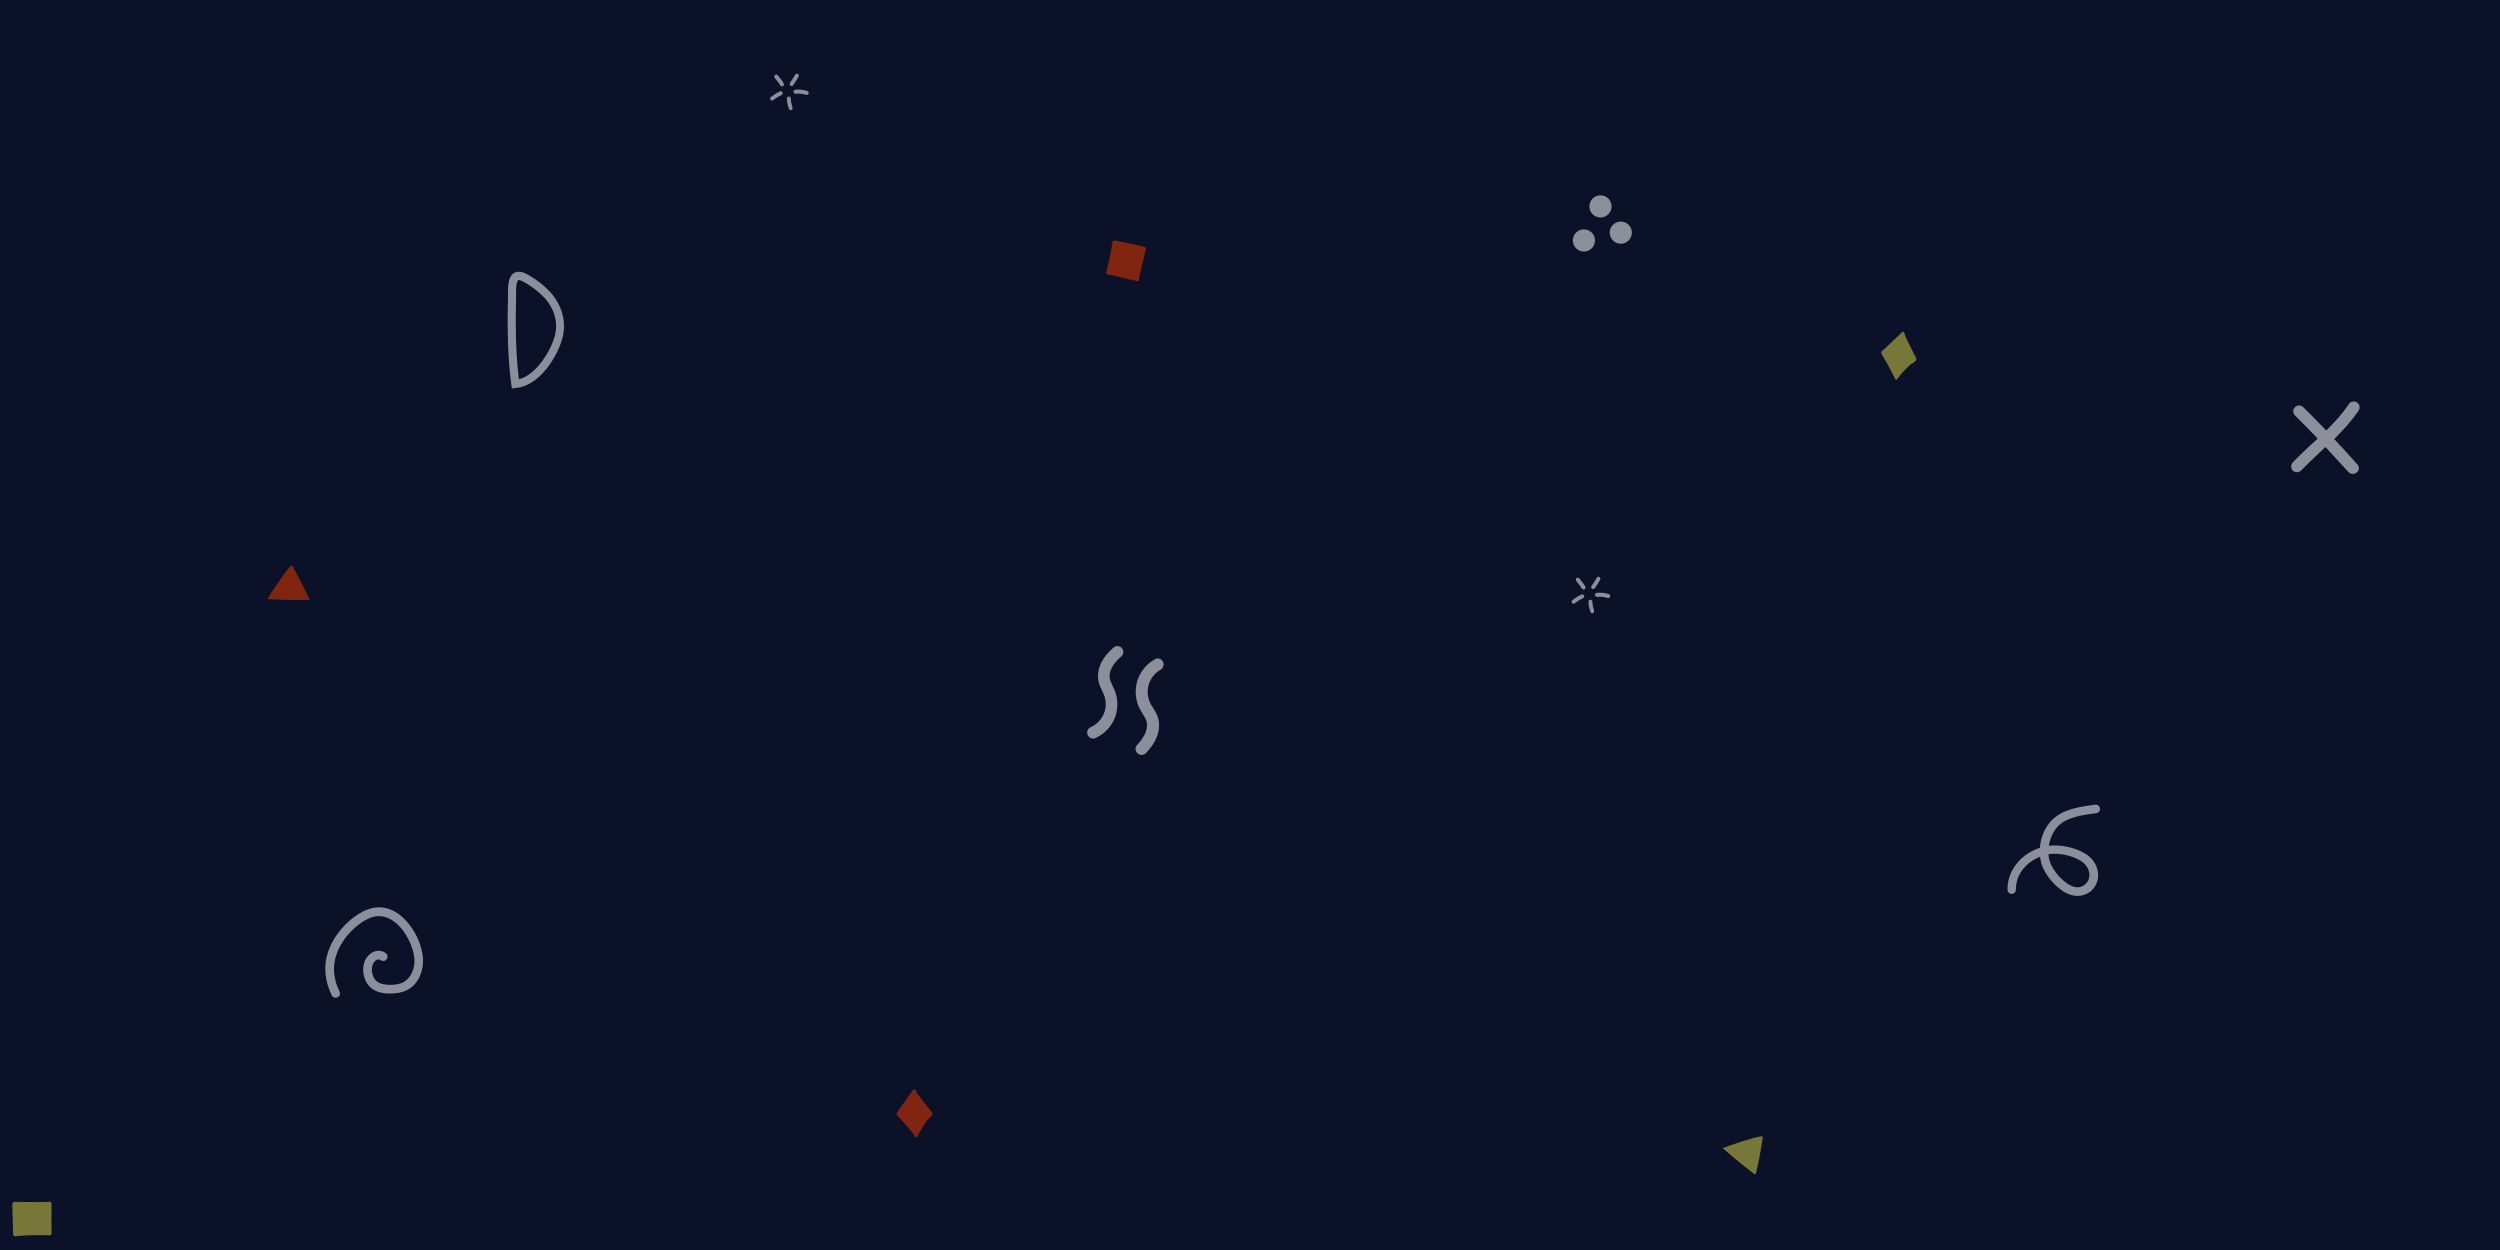
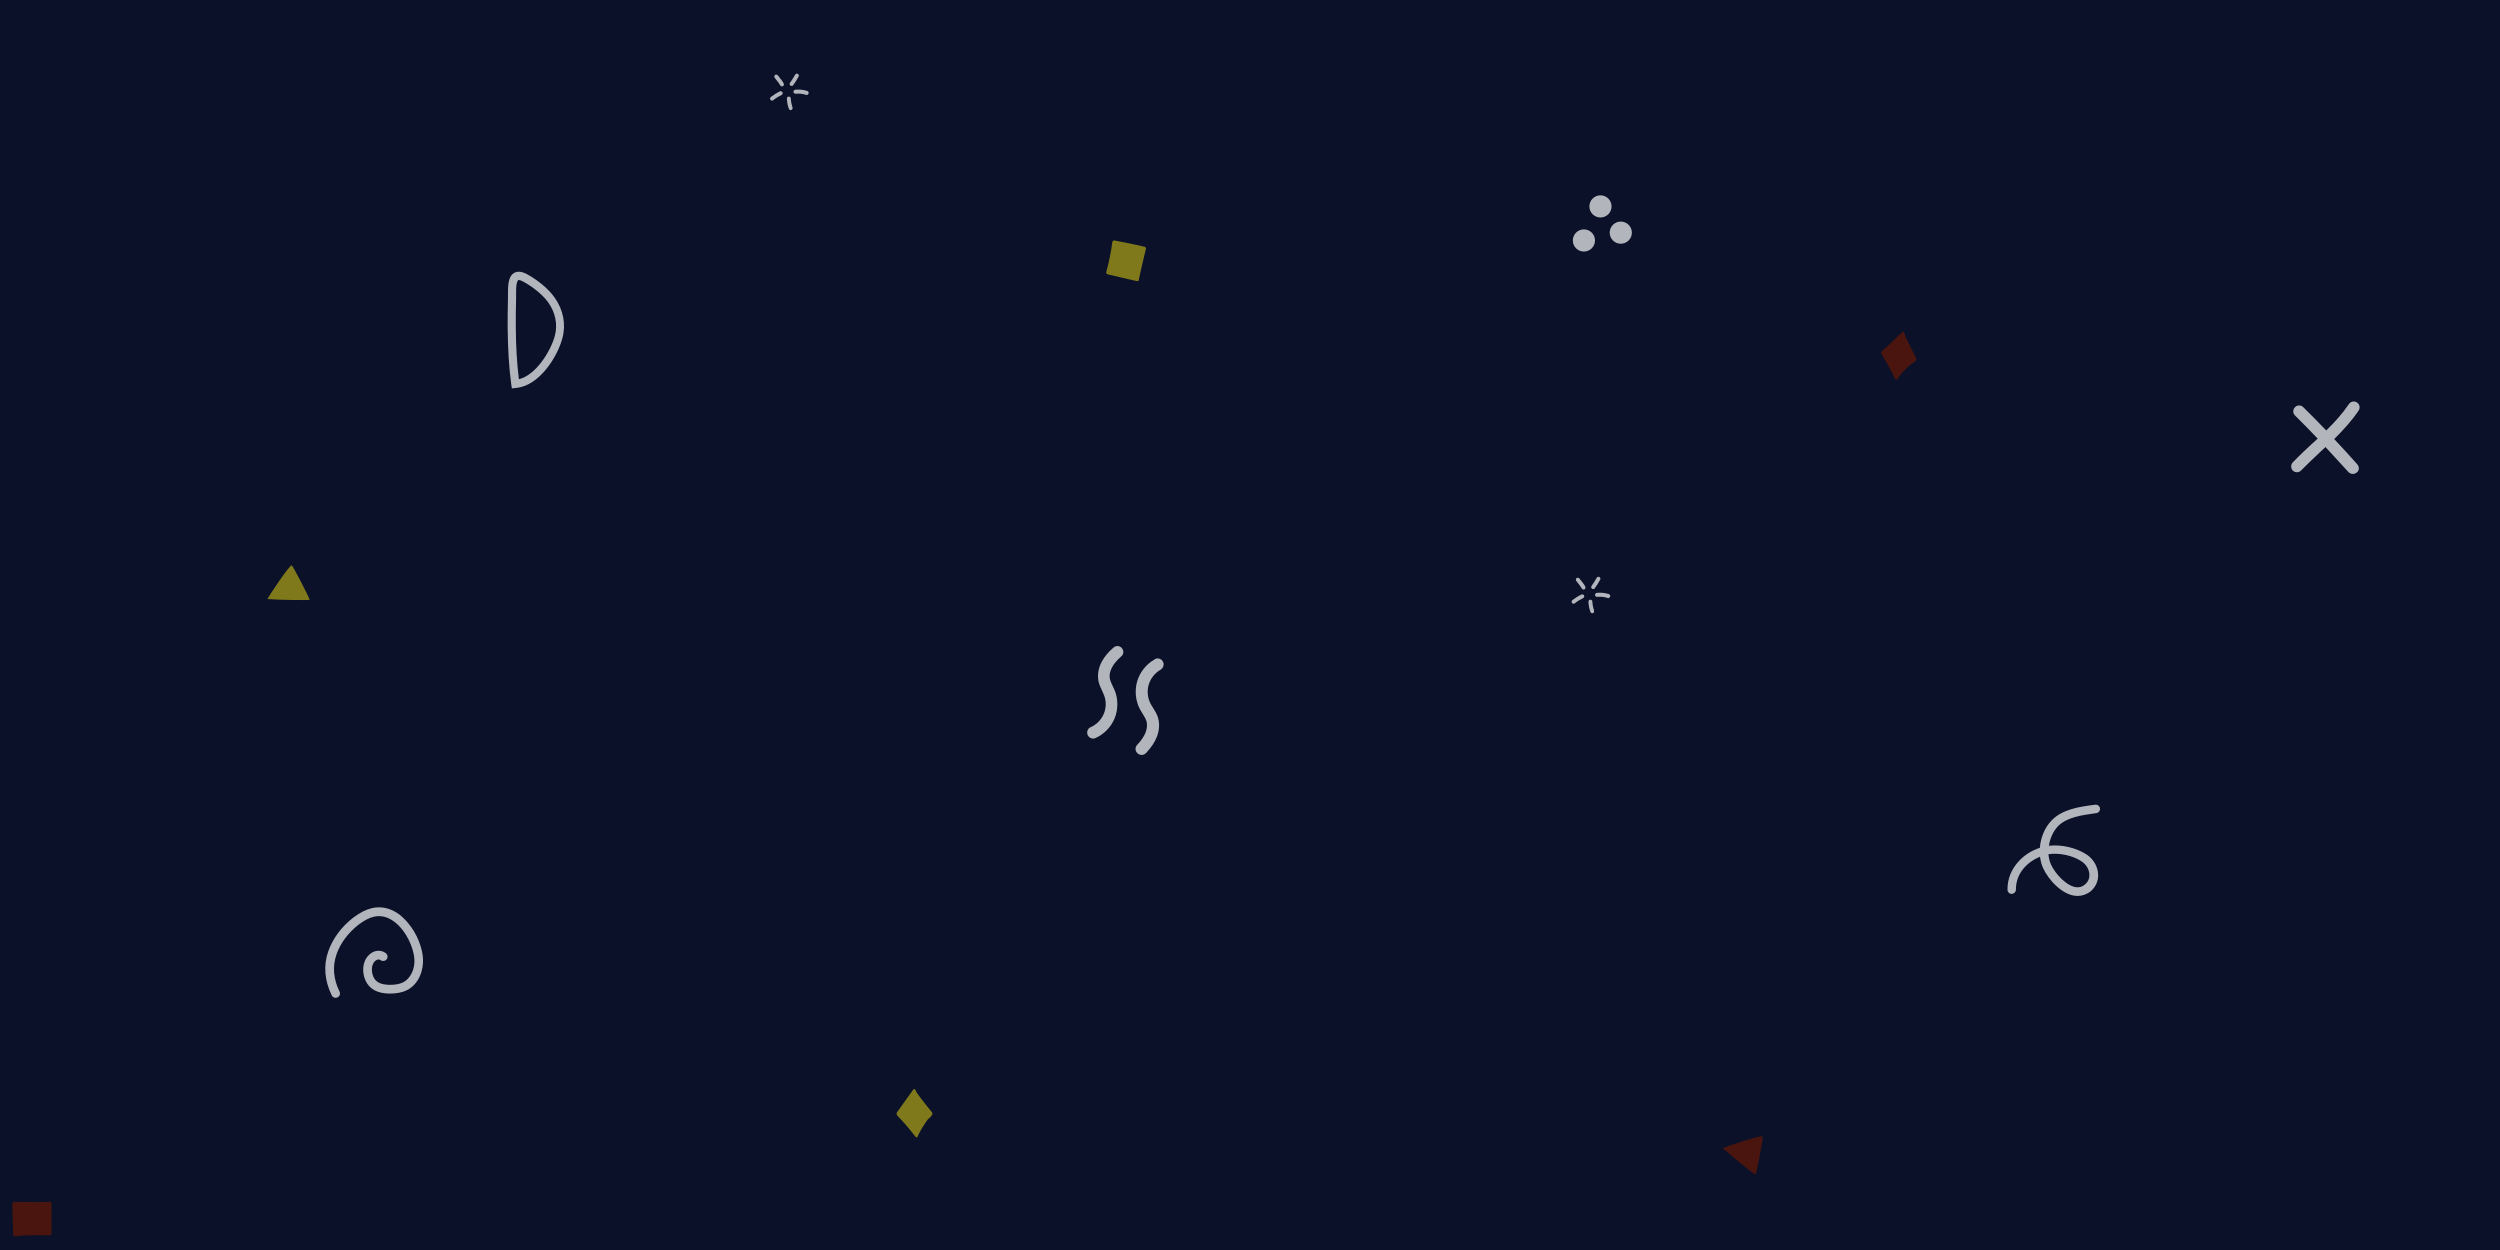
- <svg xmlns="http://www.w3.org/2000/svg" width="1207" height="603.5" viewBox="0 0 1600 800">
+ <svg xmlns="http://www.w3.org/2000/svg" width="553" height="276.5" viewBox="0 0 1600 800">
  <rect fill="#0A1128" width="1600" height="800" />
-   <path fill="#777738" d="M1102.5 734.8c2.5-1.2 24.8-8.6 25.6-7.5.5.7-3.9 23.8-4.6 24.5C1123.3 752.1 1107.5 739.5 1102.5 734.8zM1226.3 229.1c0-.1-4.9-9.4-7-14.2-.1-.3-.3-1.1-.4-1.6-.1-.4-.3-.7-.6-.9-.3-.2-.6-.1-.8.1l-13.1 12.3c0 0 0 0 0 0-.2.2-.3.5-.4.8 0 .3 0 .7.2 1 .1.1 1.4 2.5 2.1 3.6 2.4 3.7 6.5 12.1 6.5 12.2.2.3.4.5.7.6.3 0 .5-.1.7-.3 0 0 1.8-2.5 2.7-3.6 1.5-1.6 3-3.2 4.6-4.7 1.2-1.2 1.6-1.4 2.1-1.6.5-.3 1.1-.5 2.5-1.9C1226.5 230.4 1226.6 229.6 1226.3 229.1zM33 770.3C33 770.3 33 770.3 33 770.3c0-.7-.5-1.2-1.2-1.2-.1 0-.3 0-.4.1-1.6.2-14.3.1-22.2 0-.3 0-.6.1-.9.4-.2.2-.4.5-.4.9 0 .2 0 4.9.1 5.9l.4 13.6c0 .3.2.6.4.9.2.2.5.3.8.3 0 0 .1 0 .1 0 7.3-.7 14.7-.9 22-.6.3 0 .7-.1.9-.3.2-.2.4-.6.4-.9C32.9 783.3 32.9 776.2 33 770.3z" />
-   <path fill="#7F2510" d="M171.1 383.4c1.3-2.5 14.3-22 15.6-21.6.8.3 11.5 21.2 11.5 22.1C198.1 384.2 177.9 384 171.1 383.4zM596.4 711.8c-.1-.1-6.7-8.2-9.7-12.5-.2-.3-.5-1-.7-1.5-.2-.4-.4-.7-.7-.8-.3-.1-.6 0-.8.3L574 712c0 0 0 0 0 0-.2.2-.2.5-.2.9 0 .3.2.7.4.9.1.1 1.8 2.2 2.8 3.1 3.1 3.1 8.8 10.5 8.9 10.6.2.3.5.4.8.4.3 0 .5-.2.6-.5 0 0 1.2-2.8 2-4.1 1.1-1.9 2.3-3.7 3.5-5.5.9-1.4 1.3-1.7 1.7-2 .5-.4 1-.7 2.1-2.4C596.9 713.1 596.8 712.3 596.4 711.8zM727.5 179.9C727.5 179.9 727.5 179.9 727.5 179.9c.6.2 1.3-.2 1.4-.8 0-.1 0-.2 0-.4.2-1.4 2.8-12.6 4.5-19.5.1-.3 0-.6-.2-.8-.2-.3-.5-.4-.8-.5-.2 0-4.7-1.1-5.7-1.3l-13.4-2.7c-.3-.1-.7 0-.9.2-.2.2-.4.4-.5.6 0 0 0 .1 0 .1-.8 6.5-2.2 13.1-3.9 19.4-.1.3 0 .6.2.9.2.3.5.4.8.5C714.8 176.9 721.7 178.5 727.5 179.9zM728.5 178.1c-.1-.1-.2-.2-.4-.2C728.3 177.9 728.4 178 728.5 178.1z" />
-   <g fill-opacity="0.53" fill="#FFF">
+   <path fill="#49150E" d="M1102.5 734.8c2.5-1.2 24.8-8.6 25.6-7.5.5.7-3.9 23.8-4.6 24.5C1123.3 752.1 1107.5 739.5 1102.5 734.8zM1226.3 229.1c0-.1-4.9-9.4-7-14.2-.1-.3-.3-1.1-.4-1.6-.1-.4-.3-.7-.6-.9-.3-.2-.6-.1-.8.1l-13.1 12.3c0 0 0 0 0 0-.2.2-.3.5-.4.8 0 .3 0 .7.2 1 .1.1 1.4 2.5 2.1 3.6 2.4 3.7 6.5 12.1 6.5 12.2.2.3.4.5.7.6.3 0 .5-.1.7-.3 0 0 1.8-2.5 2.7-3.6 1.5-1.6 3-3.2 4.6-4.7 1.2-1.2 1.6-1.4 2.1-1.6.5-.3 1.1-.5 2.5-1.9C1226.5 230.4 1226.6 229.6 1226.3 229.1zM33 770.3C33 770.3 33 770.3 33 770.3c0-.7-.5-1.2-1.2-1.2-.1 0-.3 0-.4.1-1.6.2-14.3.1-22.2 0-.3 0-.6.1-.9.4-.2.2-.4.5-.4.9 0 .2 0 4.9.1 5.9l.4 13.6c0 .3.2.6.4.9.2.2.5.3.8.3 0 0 .1 0 .1 0 7.3-.7 14.7-.9 22-.6.3 0 .7-.1.9-.3.2-.2.4-.6.4-.9C32.9 783.3 32.9 776.2 33 770.3z" />
+   <path fill="#80791C" d="M171.1 383.4c1.3-2.5 14.3-22 15.6-21.6.8.3 11.5 21.2 11.5 22.1C198.1 384.2 177.9 384 171.1 383.4zM596.4 711.8c-.1-.1-6.7-8.2-9.7-12.5-.2-.3-.5-1-.7-1.5-.2-.4-.4-.7-.7-.8-.3-.1-.6 0-.8.3L574 712c0 0 0 0 0 0-.2.2-.2.5-.2.9 0 .3.2.7.4.9.1.1 1.8 2.2 2.8 3.1 3.1 3.1 8.8 10.5 8.9 10.6.2.3.5.4.8.4.3 0 .5-.2.6-.5 0 0 1.2-2.8 2-4.1 1.1-1.9 2.3-3.7 3.5-5.5.9-1.4 1.3-1.7 1.7-2 .5-.4 1-.7 2.1-2.4C596.9 713.1 596.8 712.3 596.4 711.8zM727.5 179.9C727.5 179.9 727.5 179.9 727.5 179.9c.6.2 1.3-.2 1.4-.8 0-.1 0-.2 0-.4.2-1.4 2.8-12.6 4.5-19.5.1-.3 0-.6-.2-.8-.2-.3-.5-.4-.8-.5-.2 0-4.7-1.1-5.7-1.3l-13.4-2.7c-.3-.1-.7 0-.9.2-.2.2-.4.4-.5.6 0 0 0 .1 0 .1-.8 6.5-2.2 13.1-3.9 19.4-.1.3 0 .6.2.9.2.3.5.4.8.5C714.8 176.9 721.7 178.5 727.5 179.9zM728.5 178.1c-.1-.1-.2-.2-.4-.2C728.3 177.9 728.4 178 728.5 178.1z" />
+   <g fill-opacity="0.69" fill="#FFF">
    <path d="M699.6 472.7c-1.5 0-2.8-.8-3.5-2.3-.8-1.9 0-4.2 1.9-5 3.7-1.6 6.8-4.7 8.4-8.5 1.6-3.8 1.7-8.1.2-11.9-.3-.9-.8-1.8-1.2-2.8-.8-1.7-1.8-3.7-2.3-5.9-.9-4.1-.2-8.6 2-12.8 1.7-3.1 4.1-6.1 7.6-9.1 1.6-1.4 4-1.2 5.3.4 1.4 1.6 1.2 4-.4 5.3-2.8 2.5-4.7 4.7-5.9 7-1.4 2.6-1.9 5.3-1.3 7.6.3 1.4 1 2.8 1.7 4.3.5 1.1 1 2.2 1.5 3.3 2.1 5.6 2 12-.3 17.6-2.3 5.5-6.8 10.1-12.3 12.5C700.6 472.6 700.1 472.7 699.6 472.7zM740.4 421.4c1.5-.2 3 .5 3.8 1.9 1.1 1.8.4 4.2-1.4 5.3-3.7 2.1-6.4 5.6-7.6 9.5-1.2 4-.8 8.4 1.1 12.1.4.9 1 1.7 1.6 2.7 1 1.7 2.2 3.5 3 5.7 1.4 4 1.2 8.7-.6 13.2-1.4 3.4-3.5 6.6-6.8 10.1-1.5 1.6-3.9 1.7-5.5.2-1.6-1.4-1.7-3.9-.2-5.4 2.6-2.8 4.3-5.3 5.3-7.7 1.1-2.8 1.3-5.6.5-7.9-.5-1.3-1.3-2.7-2.2-4.1-.6-1-1.3-2.1-1.9-3.2-2.8-5.4-3.4-11.9-1.7-17.8 1.8-5.9 5.8-11 11.2-14C739.4 421.6 739.9 421.4 740.4 421.4zM261.3 590.9c5.7 6.8 9 15.7 9.4 22.4.5 7.3-2.4 16.4-10.2 20.4-3 1.5-6.7 2.2-11.2 2.2-7.9-.1-12.9-2.9-15.4-8.4-2.1-4.7-2.3-11.4 1.8-15.9 3.2-3.5 7.8-4.1 11.2-1.6 1.2.9 1.5 2.7.6 3.9-.9 1.2-2.7 1.5-3.9.6-1.8-1.3-3.6.6-3.8.8-2.4 2.6-2.1 7-.8 9.9 1.5 3.4 4.7 5 10.4 5.1 3.6 0 6.4-.5 8.6-1.6 4.7-2.4 7.7-8.6 7.2-15-.5-7.3-5.3-18.2-13-23.9-4.2-3.1-8.5-4.1-12.9-3.1-3.1.7-6.2 2.4-9.7 5-6.6 5.1-11.7 11.8-14.2 19-2.7 7.7-2.1 15.8 1.9 23.9.7 1.4.1 3.1-1.3 3.7-1.4.7-3.1.1-3.7-1.3-4.6-9.4-5.4-19.2-2.2-28.2 2.9-8.2 8.6-15.9 16.1-21.6 4.1-3.1 8-5.1 11.8-6 6-1.4 12 0 17.5 4C257.6 586.9 259.6 588.8 261.3 590.9z" />
    <circle cx="1013.7" cy="153.9" r="7.1" />
    <circle cx="1024.3" cy="132.1" r="7.1" />
    <circle cx="1037.3" cy="148.9" r="7.1" />
    <path d="M1508.7 297.2c-4.8-5.4-9.7-10.8-14.8-16.2 5.6-5.6 11.1-11.5 15.6-18.2 1.2-1.7.7-4.1-1-5.2-1.7-1.2-4.1-.7-5.2 1-4.2 6.2-9.1 11.6-14.5 16.9-4.8-5-9.7-10-14.7-14.9-1.5-1.5-3.9-1.5-5.3 0-1.5 1.5-1.5 3.9 0 5.3 4.9 4.8 9.7 9.8 14.5 14.8-1.1 1.1-2.3 2.2-3.5 3.2-4.1 3.8-8.4 7.8-12.4 12-1.4 1.5-1.4 3.8 0 5.3 0 0 0 0 0 0 1.5 1.4 3.9 1.4 5.3-.1 3.9-4 8.1-7.9 12.1-11.7 1.2-1.1 2.3-2.2 3.5-3.3 4.9 5.3 9.8 10.6 14.6 15.9.1.1.1.1.2.2 1.4 1.4 3.7 1.5 5.2.2C1510 301.2 1510.1 298.8 1508.7 297.2zM327.6 248.6l-.4-2.6c-1.5-11.1-2.2-23.2-2.3-37 0-5.5 0-11.5.2-18.5 0-.7 0-1.5 0-2.3 0-5 0-11.2 3.9-13.5 2.2-1.3 5.1-1 8.5.9 5.7 3.1 13.2 8.7 17.5 14.9 5.5 7.8 7.3 16.9 5 25.7-3.2 12.3-15 31-30 32.1L327.6 248.6zM332.1 179.2c-.2 0-.3 0-.4.1-.1.1-.7.5-1.1 2.7-.3 1.9-.3 4.2-.3 6.3 0 .8 0 1.7 0 2.4-.2 6.9-.2 12.8-.2 18.3.1 12.5.7 23.5 2 33.7 11-2.7 20.4-18.1 23-27.8 1.9-7.2.4-14.8-4.2-21.3l0 0C347 188.1 340 183 335 180.3 333.6 179.5 332.6 179.2 332.1 179.2zM516.3 60.8c-.1 0-.2 0-.4-.1-2.4-.7-4-.9-6.7-.7-.7 0-1.3-.5-1.4-1.2 0-.7.5-1.3 1.2-1.4 3.1-.2 4.9 0 7.6.8.7.2 1.1.9.9 1.6C517.3 60.4 516.8 60.8 516.3 60.8zM506.1 70.5c-.5 0-1-.3-1.2-.8-.8-2.1-1.2-4.3-1.3-6.6 0-.7.5-1.3 1.2-1.3.7 0 1.3.5 1.3 1.2.1 2 .5 3.9 1.1 5.8.2.7-.1 1.4-.8 1.6C506.4 70.5 506.2 70.5 506.1 70.5zM494.1 64.4c-.4 0-.8-.2-1-.5-.4-.6-.3-1.4.2-1.8 1.8-1.4 3.7-2.6 5.8-3.6.6-.3 1.4 0 1.7.6.3.6 0 1.4-.6 1.7-1.9.9-3.7 2-5.3 3.3C494.7 64.3 494.4 64.4 494.1 64.4zM500.5 55.3c-.5 0-.9-.3-1.2-.7-.5-1-1.2-1.9-2.4-3.4-.3-.4-.7-.9-1.1-1.4-.4-.6-.3-1.4.2-1.8.6-.4 1.4-.3 1.8.2.4.5.8 1 1.1 1.4 1.3 1.6 2.1 2.6 2.7 3.9.3.6 0 1.4-.6 1.7C500.9 55.3 500.7 55.3 500.5 55.3zM506.7 55c-.3 0-.5-.1-.8-.2-.6-.4-.7-1.2-.3-1.8 1.2-1.7 2.3-3.4 3.3-5.2.3-.6 1.1-.9 1.7-.5.6.3.9 1.1.5 1.7-1 1.9-2.2 3.8-3.5 5.6C507.4 54.8 507.1 55 506.7 55zM1029.3 382.8c-.1 0-.2 0-.4-.1-2.4-.7-4-.9-6.7-.7-.7 0-1.3-.5-1.4-1.2 0-.7.5-1.3 1.2-1.4 3.1-.2 4.9 0 7.6.8.7.2 1.1.9.9 1.6C1030.3 382.4 1029.8 382.8 1029.3 382.8zM1019.1 392.5c-.5 0-1-.3-1.2-.8-.8-2.1-1.2-4.3-1.3-6.6 0-.7.5-1.3 1.2-1.3.7 0 1.3.5 1.3 1.2.1 2 .5 3.9 1.1 5.8.2.7-.1 1.4-.8 1.6C1019.4 392.5 1019.2 392.5 1019.1 392.5zM1007.1 386.4c-.4 0-.8-.2-1-.5-.4-.6-.3-1.4.2-1.8 1.8-1.4 3.7-2.6 5.8-3.6.6-.3 1.4 0 1.7.6.3.6 0 1.4-.6 1.7-1.9.9-3.7 2-5.3 3.3C1007.7 386.3 1007.4 386.4 1007.1 386.4zM1013.5 377.3c-.5 0-.9-.3-1.2-.7-.5-1-1.2-1.9-2.4-3.4-.3-.4-.7-.9-1.1-1.4-.4-.6-.3-1.4.2-1.8.6-.4 1.4-.3 1.8.2.4.5.8 1 1.1 1.4 1.3 1.6 2.1 2.6 2.7 3.9.3.6 0 1.4-.6 1.7C1013.9 377.3 1013.7 377.3 1013.5 377.3zM1019.7 377c-.3 0-.5-.1-.8-.2-.6-.4-.7-1.2-.3-1.8 1.2-1.7 2.3-3.4 3.3-5.2.3-.6 1.1-.9 1.7-.5.6.3.9 1.1.5 1.7-1 1.9-2.2 3.8-3.5 5.6C1020.4 376.8 1020.1 377 1019.7 377zM1329.7 573.4c-1.4 0-2.9-.2-4.5-.7-8.4-2.7-16.6-12.7-18.7-20-.4-1.4-.7-2.9-.9-4.4-8.1 3.3-15.5 10.6-15.4 21 0 1.5-1.2 2.7-2.7 2.8 0 0 0 0 0 0-1.5 0-2.7-1.2-2.7-2.7-.1-6.7 2.4-12.9 7-18 3.6-4 8.4-7.1 13.7-8.8.5-6.5 3.1-12.9 7.4-17.4 7-7.4 18.2-8.9 27.3-10.1l.7-.1c1.5-.2 2.9.9 3.1 2.3.2 1.5-.9 2.9-2.3 3.1l-.7.1c-8.6 1.2-18.4 2.5-24 8.4-3 3.2-5 7.7-5.7 12.4 7.9-1 17.7 1.3 24.3 5.7 4.3 2.9 7.1 7.8 7.2 12.7.2 4.3-1.7 8.3-5.2 11.1C1335.2 572.4 1332.6 573.4 1329.7 573.4zM1311 546.7c.1 1.5.4 3 .8 4.4 1.7 5.8 8.7 14.2 15.1 16.3 2.8.9 5.1.5 7.2-1.1 2.7-2.1 3.2-4.8 3.1-6.6-.1-3.2-2-6.4-4.8-8.3C1326.7 547.5 1317.7 545.6 1311 546.7z" />
  </g>
</svg>
